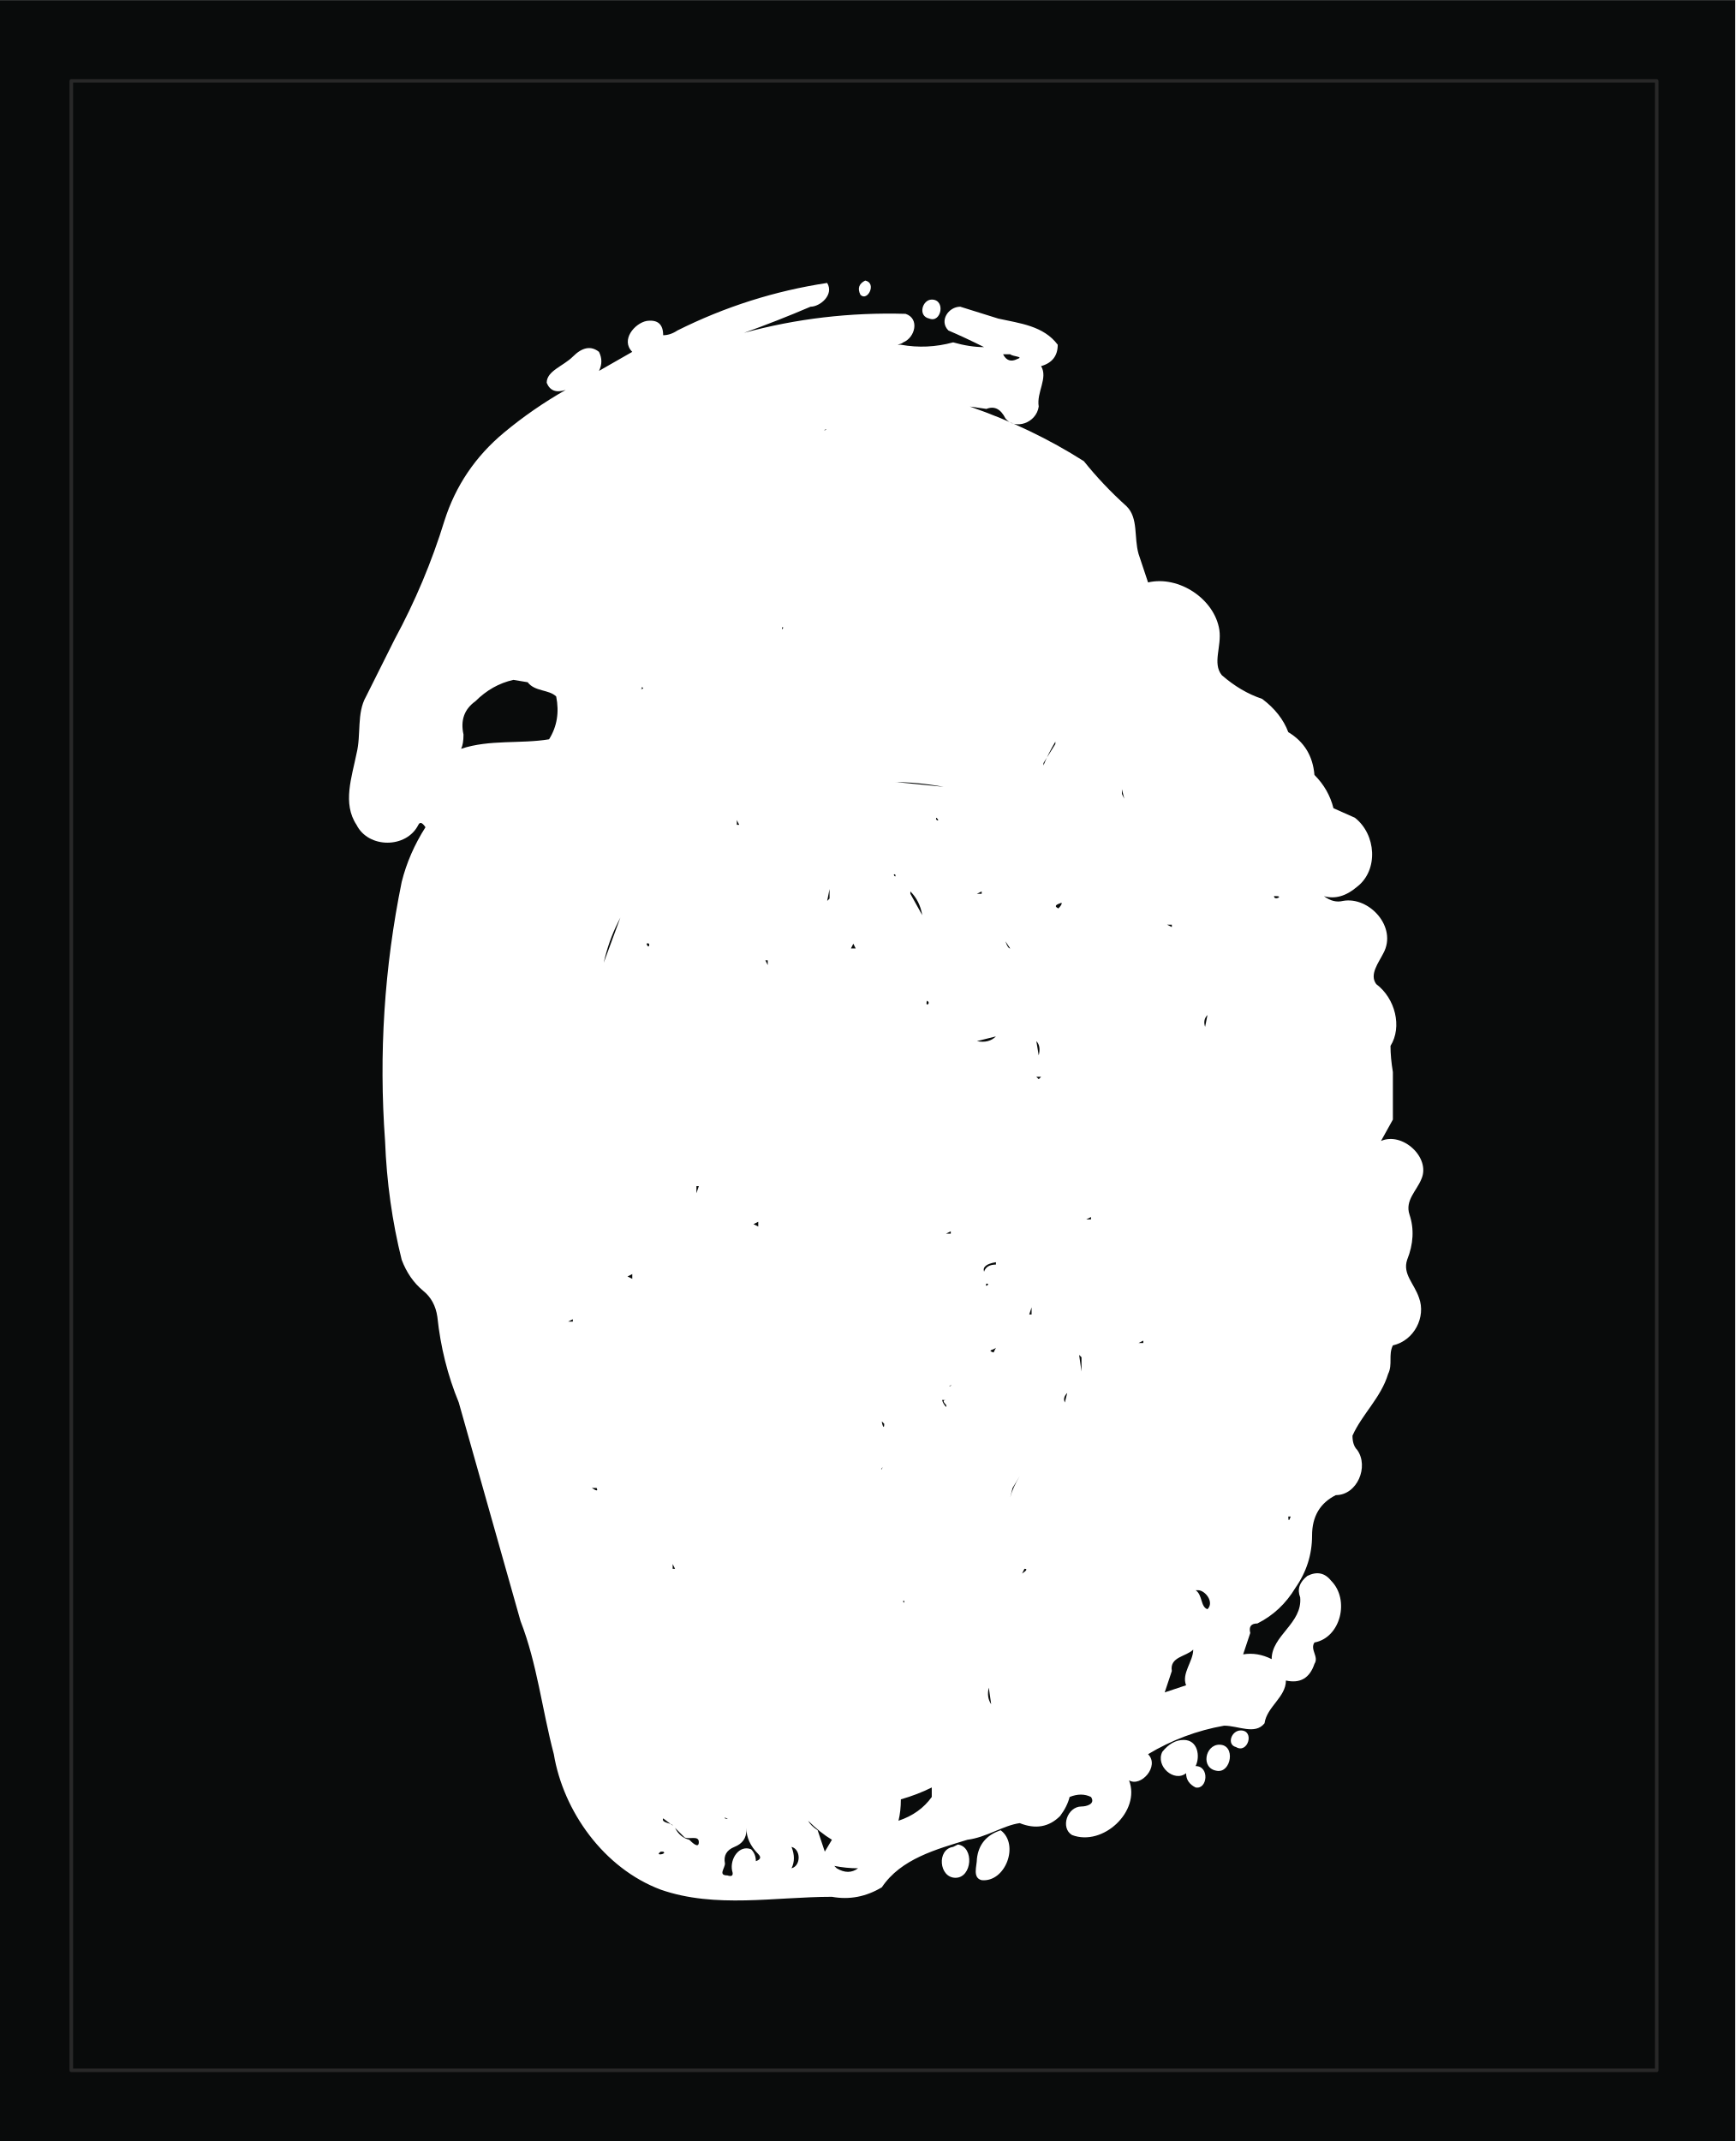
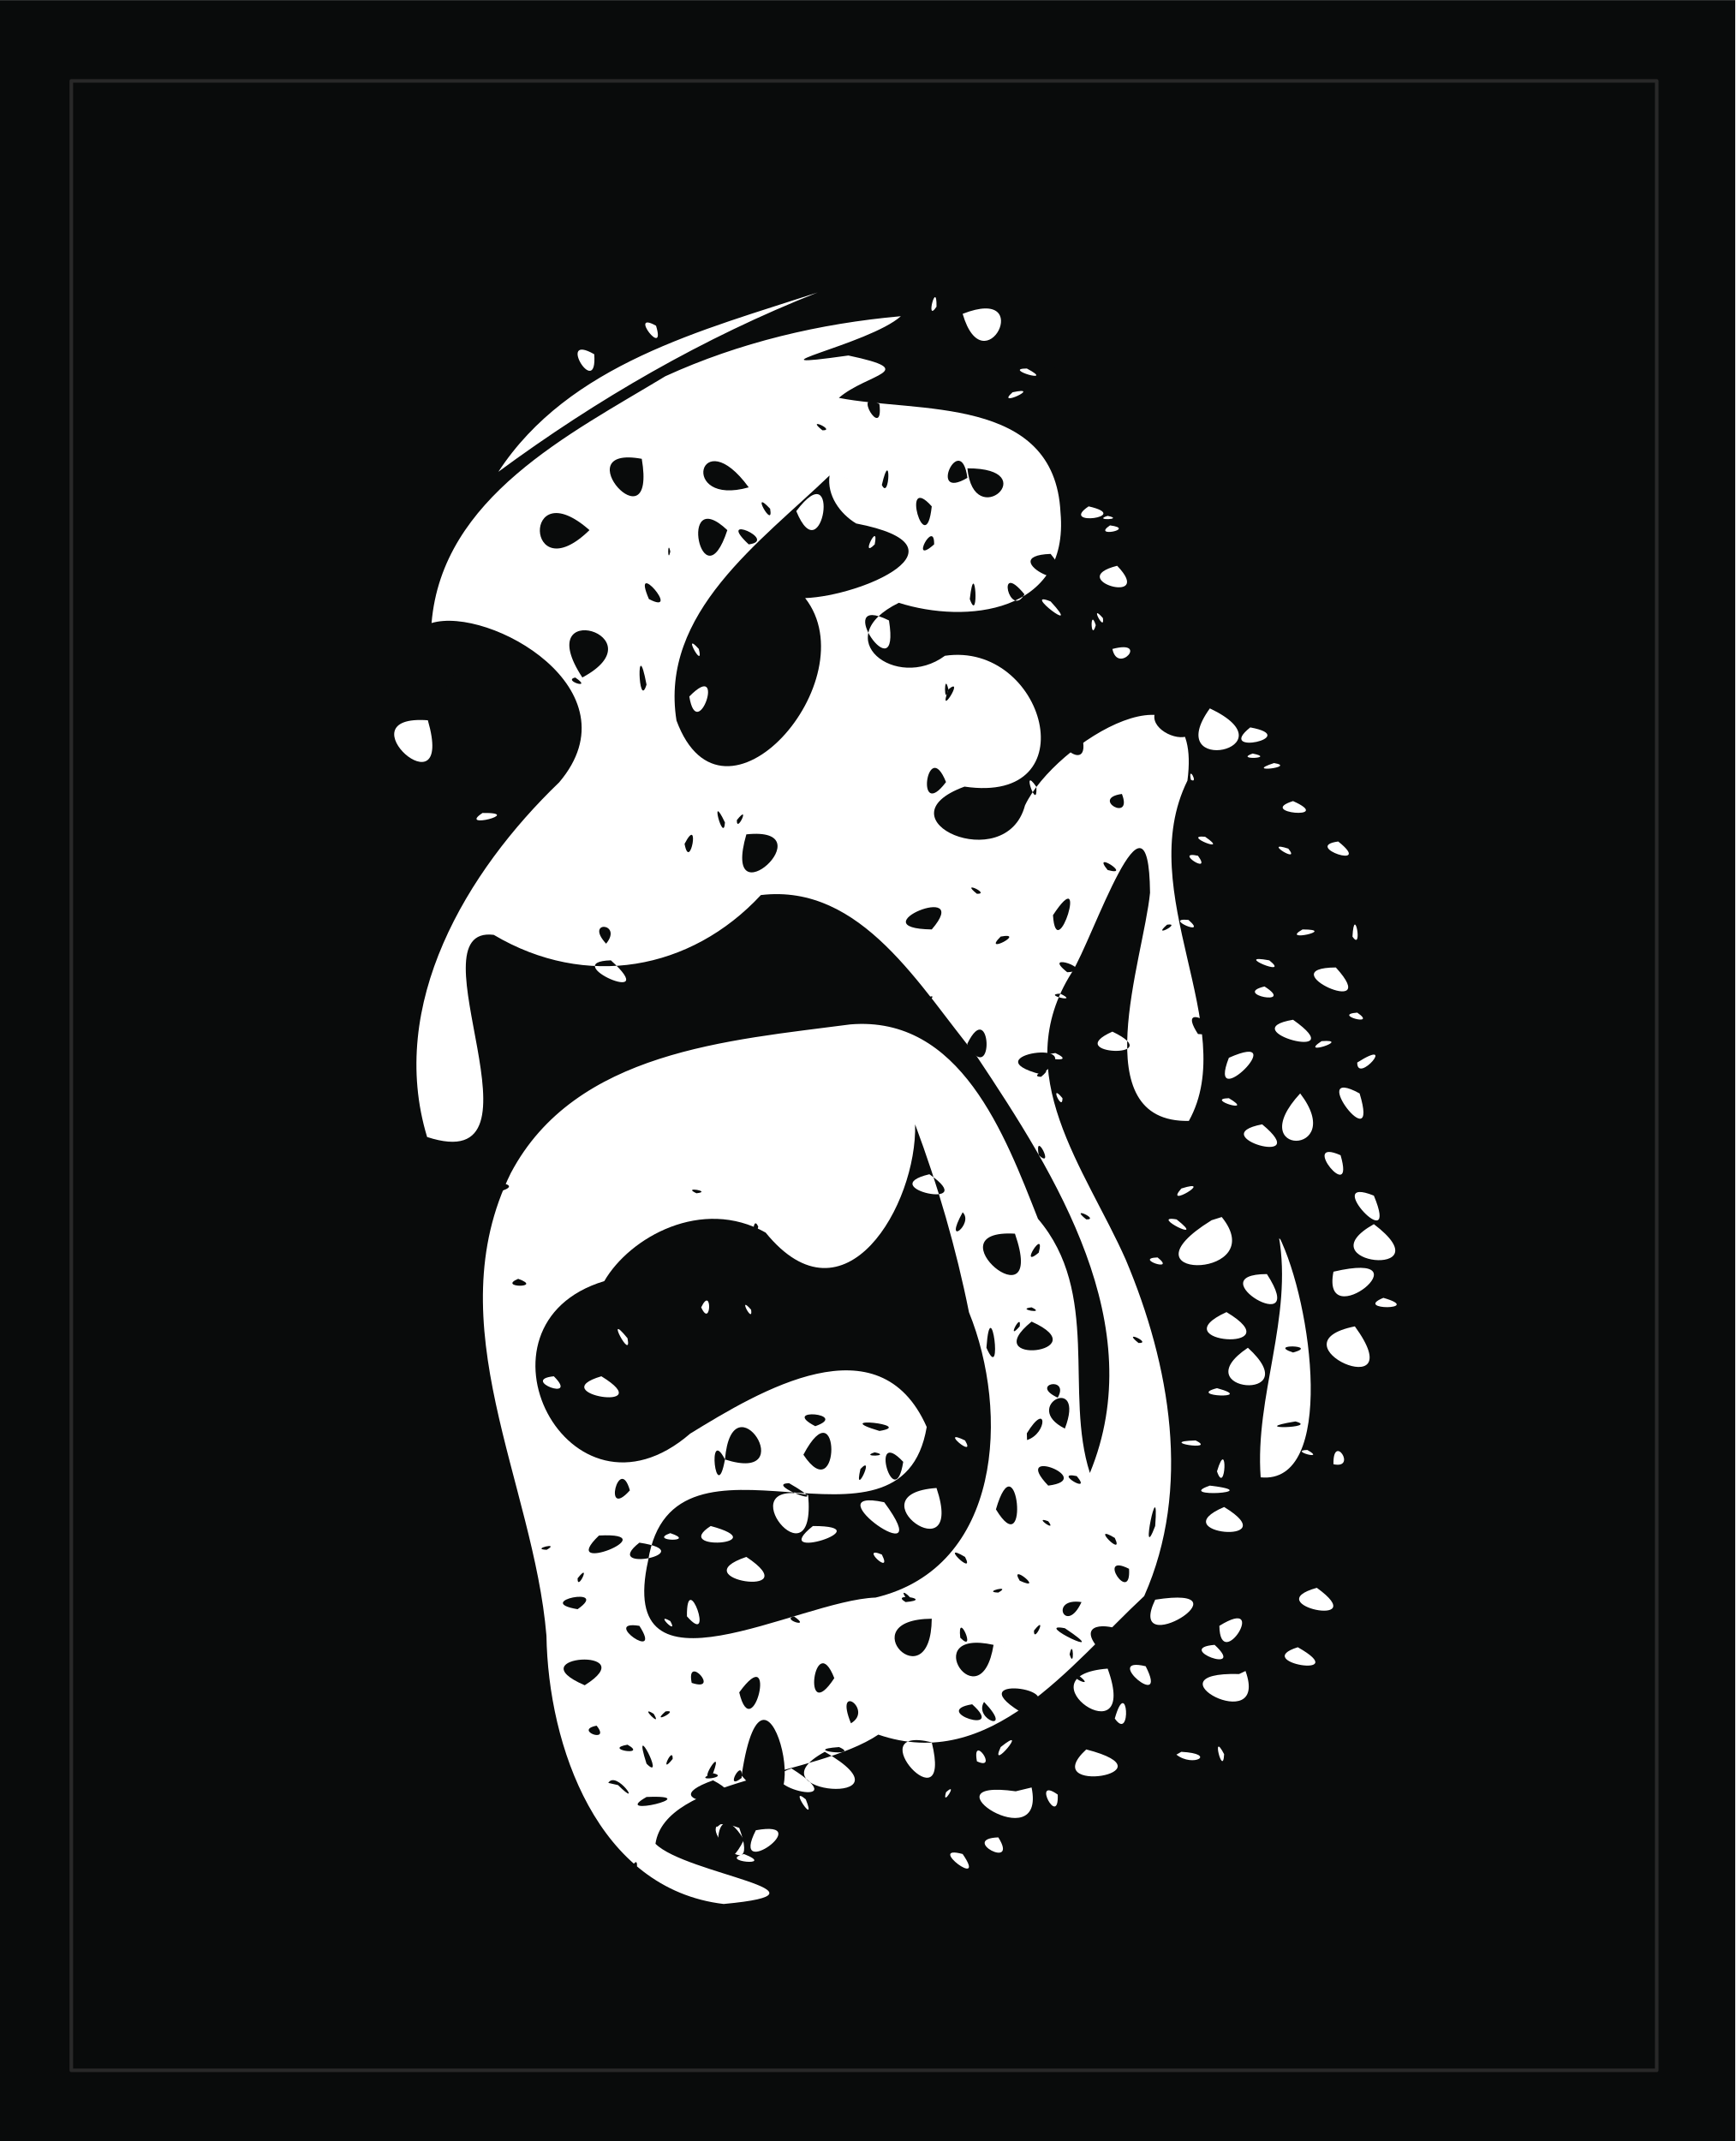
- <svg xmlns="http://www.w3.org/2000/svg" xmlns:ns1="http://taptrix.com/inkpad/svg_extensions" width="973.7" height="1201" viewBox="0 0 730.3 900.7">
-   <defs>
+ <svg xmlns="http://www.w3.org/2000/svg" xmlns:ns1="http://taptrix.com/inkpad/svg_extensions" width="973.7" height="1201" viewBox="0 0 730.3 900.7" version="1.1" id="svg27">
+   <defs id="defs5">
    <clipPath id="a" clipPathUnits="userSpaceOnUse">
-       <path d="M64 155h730v901H64z" style="fill:none;fill-rule:evenodd;stroke:#000;stroke-width:1.5" />
+       <path d="M64 155h730v901H64z" style="fill:none;fill-rule:evenodd;stroke:#000;stroke-width:1.5" id="path2" />
    </clipPath>
  </defs>
-   <g style="display:inline">
-     <path d="M94 70h529v742H94z" style="fill:#fff;fill-opacity:1;fill-rule:evenodd;stroke:#000;stroke-width:1.5;stroke-linejoin:round" transform="translate(4 13)" />
+   <g style="display:inline" id="g9">
+     <path d="M 98,83 C 274.333,83 450.667,83 627,83 627,330.333 627,577.667 627,825 450.667,825 274.333,825 98,825 98,577.667 98,330.333 98,83 Z" style="fill:#ffffff;fill-opacity:1;fill-rule:evenodd;stroke:#000000;stroke-width:1.5;stroke-linejoin:round" id="path7" />
  </g>
-   <g style="display:inline">
-     <g ns1:layerName="Untitled" fill="#393955" clip-path="url(#a)" style="fill:#090b0b;fill-opacity:1" transform="translate(-64 -155)">
-       <path d="M1064-2 616-1H-3q-9 6-6 18l1 1055c15 6 32 1 48 3h1033c3-174 0-348 0-522l-2-550q-1-5-7-5M428 273c5 1 1 9-2 6q-2-4 2-6m-16 1c3 5-3 10-7 10q-14 6-28 11 33-9 68-8c6 2 4 10-1 12-1 1-4 1-1 1q11 2 22-1 7 2 13 2-8-4-15-7c-4-4 0-10 5-10l16 5c9 2 19 3 25 11q0 7-7 9c3 5-2 11-1 17-1 7-10 10-14 5q-3-6-8-4l-7-1q26 9 48 23 8 10 18 19c5 5 3 13 5 20l4 12c13-3 28 7 30 20 1 7-3 14 1 19q8 7 17 10 8 6 11 14 10 6 11 18 6 6 8 14l9 4c9 7 10 22 1 29q-7 6-14 4 4 3 8 2c11-2 23 11 17 22-2 4-6 9-3 13 8 6 11 18 6 26q0 5 1 11v20l-5 9c9-4 21 7 17 16-2 5-7 9-5 15q3 9-1 19c-2 6 3 10 5 16 3 8-2 18-11 20-2 4 0 8-2 12-3 10-11 17-15 26q0 4 2 6c5 7 0 19-9 19q-10 5-10 17t-7 22q-6 10-16 15-4 0-3 4l-3 9q6-1 12 2c0-10 13-15 12-26q-2-5 3-9 6-3 10 2c8 8 4 24-7 26-2 3 2 6 0 9q-3 9-12 7c0 7-8 11-9 18-4 5-11 1-17 1q-17 3-32 12c5 5-3 14-8 11 5 13-11 28-24 23-5-3-2-12 4-12 2 0 6-1 4-4q-4-2-9 0-1 4-4 8-7 7-17 3c-7 1-14 6-22 7-13 4-28 8-36 20q-10 6-21 4c-24 0-49 5-72-3-24-9-41-33-45-57-5-19-7-38-14-56l-26-92q-7-17-9-36-1-7-6-11-6-5-9-13-6-24-7-50-4-55 7-109 3-12 10-23-2-3-3-1c-5 10-21 10-26 0-6-9-2-20 0-30 2-8 0-17 4-24l12-24q13-24 21-50 7-22 25-37 12-10 26-18-6 2-8-3c0-5 7-7 11-11q6-6 11-2 2 4 0 8l14-8c-5-5 1-12 6-13q7-1 7 6 3 0 6-2 30-15 63-20m44 7c6 0 4 10-1 8-5-1-3-8 1-8m30 23q2 4 6 2c3-1-2-1-3-2zm4 122q1 1 0 0m-210 15q-9 2-16 9-7 5-5 14 0 4-1 6c12-4 25-2 37-4q5-8 3-18c-3-3-9-2-12-6zm335 67q1-1 0 0m-27 10 1 2zm27 12c-2 0 2 0 0 0m-15 2c0 2 4 0 1 0zm-32 19q1 1 0 0m56 57q2 1 0 0m-57 216c3 2 2 7 5 8 3-3-1-8-4-8zm-1 25c-3 3-10 3-9 9l-3 9 9-3c-2-5 3-10 3-15m20 34c6 0 3 10-2 7-4-1-2-7 2-7m-24 4c6 0 7 7 5 11 6 0 5 10 0 9q-4-2-4-6c-5 4-13-3-10-9q4-5 9-5m15 2c7 0 5 12-1 11-7-1-5-11 1-11m-43 9q1 2 0 0m-78 9q-6 3-13 5 0 5-1 9 9-3 14-10zm-27 1v1zm-86 12c-1 2 4 2 4 3zm61 1q1 2 4 4l3 9 3-5q-5-3-10-8m-56 3q2 4 6 5c1 1 4 4 4 1s-4-1-6-2zm30 1q0 5-5 7t-4 7c0 2-3 5 1 5q3 1 2-2c-1-5 3-11 8-9q2 2 2 5 3-1 1-3-5-5-5-11zm107 0c8 6 2 22-8 21-4-1-2-6-2-9q1-9 10-12m-92 3q2 1 0 0m74 3c7 1 6 14-1 14s-8-12-1-13zm-70 1q2 5 0 9c4-1 4-8 0-9m-55 2c-3 2 3 1 1 0zm15 5 2 3zm59 2q5 3 9 0-5 0-10-1zm-37 2q1 0 0 0M452 814q1 1 0 0M417 391l-6 1zM380 905q1 0 0 0M315 391v1zM440 851q1 1 0 0M546 808q-1 0 0 0M495 716" style="fill:#090b0b;fill-opacity:1" />
-       <path d="M483 686q-6 1-5 4 1-3 5-3zm-4 9c-1 2 2 0 0 0q-1-2 0 0M541 836c0 1 0-2 0 0m-6 8q0 2 0 0M303 374h1zM345 352l-3 4zM493 776q-3 5-4 9l1-4zM510 535q-3 1-1 2c0 1 3-3 1-2m-5 2-7 2zM504 373l4 3zM554 465q1 2 0 0M258 623l2 3zM312 841q1 0 0 0M454 861q1-1 0 0M378 762q1 0 0 0M508 468l-5 8v1q2-5 5-10zM480 865q-1 4 1 7zM380 510zm7 8q1 2 0 0M416 766q1 1 0 0M324 357l-4 6zM364 378q2 1 0 0M447 531l5 9q-1-6-5-10zM495 858q1 4 0 0-1-2 0 0M500 593l1 6q1-4-1-6M472 660v9zM441 484l20 2q-11-2-21-2zM364 930zM450 349h1zM363 913q0 2 0 0M324 543q-4 8-6 17l7-19zM387 869q0 1 0 0M399 861q1 1 0 0M313 781q3 2 2 0zM318 886q0 2 0 0M280 698v5-6zM503 390q-1 2 0 0M527 541l-1 7zM506 773v5zM473 839l-3 2zM532 821l-3 2zM361 396zM425 879q-1 3 0 0M362 863l-2 1zM572 582q-2 2-1 5zM456 380q2 1 0 0M472 878zM406 745v2zM256 441q1 0 0 0M322 909q-1 0 0 0M363 770q2-1 0 0M479 592l-4 1q5 1 8-2zM435 773c-1 1 1-2 0 0M339 895q1 1 0 0M513 741q-2 2-1 4zM451 368q0 1 0 0M494 680h4zM330 894zM458 499c-1 1 2 2 0 0M338 407q1 0 0 0M510 842q-1 3 0 0M517 780l-1 3zM487 551q1 3 2 3zM273 650l1 7zM518 559l-3 4zM531 805q-1 3 0 0 0 1 0 0M511 754q1 1 0 0M435 753c0 1 1 4 1 1zM381 381q-1 2 0 0M308 828q0 1 0 0M495 815l-1 2q3-2 1-2M505 640zl3-2zM497 760q2-1 0 0M464 738c-2 1 1-1 0 0M386 372q-2 1 0 0M483 722c-1 1-4 1-1 2zM369 902zM354 511q2 1 0 0M334 445c-2 0 2 0 0-1zM533 516q-2 2 0 0M493 877zM418 892q0 1 0 0M321 923q-1 1 0 0M519 828zM473 408q2 1 0 0M329 912q0-1 0 0M307 813v5zM519 732l-1-7 1 1zM413 529v4l-1 1zM461 744c-2-1 2 5 1 2q-2-2 0-2zM419 356zM369 920c3 1-1-1 0 0M508 594zM432 325q2 0 0 0M451 575q1 2 0 0M427 772q2 0 0 0M501 560l1 3M502 563l-1-3M362 902q1 0 0 0M281 584q-4-1 0 0M431 768q1 0 0 0M464 444q0 1 0 0M386 859q1 0 0 0M484 847q2 1 0 0M461 748q2 0 0 0M536 489v-2l1 4zM515 852q2 0 0 0M571 501q1-1 0 0M367 501q1 1 0 0M352 510l-2-2zM452 631l-1-3zM365 901q0 1 0 0M422 554l1-2 1 2zM338 877q-1 1 0 0M287 584q2 0 0 0M294 584zl-1 1M294 585zM382 519l-3-1zM345 387q1 0 0 0M357 657v-3h1zM263 659l-2 1zM383 671l-2-1 2-1zM444 829c1 1 0-2 0 0M328 692l2-1v2zM446 826q1-1 0 0M498 705v3h-1zM393 419c0 2 1-1 0 0M461 445q1 1 0 0M293 805q2 0 0 0M426 773l3 1zM347 813l1 2h-1zM342 816q1 0 0 0M307 821q2 0 0 0M543 720l2-1v1zM303 711l2-1v1zM356 689h1zM491 674l2 1zM462 674l2-1v1zM395 836l2 1zM521 668l2-1v1zM499 843q0-1 0 0M452 631v2zM411 336c-1 0 2-1 0 0M502 608l-1 1-1-1zM388 369l1-2zM274 594v1zM472 872q2-2 0 0M345 876q1-1 0 0M484 329l2 1zM286 584l-2-1zM276 583v1zM296 584l1-2zM450 574h-2zM421 373q1 1 0 0M388 563zM501 560l-2-1zM387 561l-1-2h1zM346 894q1 1 0 0M555 544h2v1zM335 533h2zM536 531h1zM475 531l2-1v1zM384 382l1-2zM374 500l1 2h-1zM514 452h-2zM304 439q1 1 0 0M498 412h-2zM394 432zM393 418zM327 417h1zM350 420h1zM349 422zM393 422zM348 422zM505 414zM328 414zM512 412l1 1zM498 412l1 1zM342 412l1 1zM342 412zM337 408zM252 444v1zM561 447zM340 404zM373 402zM510 450zM514 452l1 1zM328 456h1zM568 468zM546 473zM506 387zM505 387zM373 503l1 1zM375 504h1zM350 508zM379 384v1zM574 509zM356 514v1zM388 515zM383 382zM530 521l-1 1zM448 382zM440 523c1 2 1-1 0 0M357 526zM357 526zM398 526l1 1zM516 381zM512 379l1 1zM510 379l1 1zM335 533v1zM335 536l1-1zM335 537l1 1zM344 539q1 0 0 0M340 540zM370 378zM315 377zM453 550l1-1zM455 551l1-1zM336 552c1 3 2-1 0 0M506 553v1zM426 554l1 1zM429 558zM430 559zM431 560zM388 562zM385 563q1-1 0 0M337 569zM419 372l1 1zM337 571zM583 571l1 1zM448 573zM450 574zM272 575zM451 576v1zM455 577zM454 576c-1 3 2 1 0 0M456 579q2-2 0 0M272 583zM294 584zM275 584v-1zM499 586zM500 586zM490 587zM498 588zM271 590l1 1zM487 590l1 1zM456 369zM505 597zM367 607l1 1zM502 608zM359 613l1-1zM367 614l1-1zM451 628zM453 634l1 1zM421 364h1zM419 363l1 1zM500 641zM458 363zM501 642zM502 643zM502 644zM433 646v1zM420 362h1zM466 650l1-1zM441 651l1 1zM260 652zM437 652zM446 654zM263 659l1 1zM260 660zM372 660l1 1zM272 662zM369 665q2-2 0 0M379 360zM484 676zM259 680zM488 680l1-1zM259 680v1zM455 683zM501 682l1 1zM345 683l1 1zM417 683l1 1zM420 683l1 1zM536 685zM536 685l-1 1zM414 687zM534 687l1 1zM308 688l1 1zM306 689l1 1zM328 692zM332 693zM289 700l1-1zM401 699zM289 701zM291 708l1 1zM308 710zM303 711zM518 711zM416 355h1zM543 717l1-1zM551 737l1-1zM463 743zM509 744zM439 749zM363 750zM439 749zh-1zM510 749l1 1zM438 750l-1 1zM439 750l1 1zM499 758zM438 761zM502 762l1-1zM500 762l1 1zM428 767zM402 768zM428 767v1zM446 769l1-1zM406 770zM444 770l1 1zM430 772l1 1zM416 774v1zM479 781l1-1zM470 352zM472 784zM470 785zM550 797l1 1zM295 807zM294 808q2-1 0 0M295 809zM295 809v1zM311 811zM564 812l1-1zM309 813l1-1zM342 813zM561 815zM542 815l-1 1zM493 821zM493 821l1 1zM416 825zM365 345q1-1 0 0M432 826zM561 827zM513 828zM307 832v1zM479 832l1 1zM399 834l1-1zM461 848zM348 849zM514 851zM504 852l1 1zM552 855q-1-1 0 0M504 855l1 1zM552 855l1 1zM543 859l-1 1zM416 861zM514 861zM415 861zM527 863zM474 865zM506 865l1 1zM342 867l1-1zM312 873l1-1zM339 876zM328 889zM433 891q-1-1 0 0M432 892q-1-1 0 0M431 892v1zM488 321q1 0 0 0M427 897zM427 898q0-1 0 0M481 320q-1 1 0 0M364 904q-1-1 0 0M407 941q0-1 0 0M401 958q1 0 0 0M232 536l1-1zM234 539zM604 818q0-1 0 0M606 793q0 3 1 0zM608 720q0 1 0 0zM616 757zM587 840zM402 297q2 0 0 0M594 881q-1 1 0 0M569 747zM601 677zM600 678zM600 678l-1 1zM613 888q-1 0 0 0M623 714h-2zM626 711l1 1zM632 716l-1 1zM587 491v2zM582 486l1-2zM587 488zM587 491zM458 909q1-1 0 0M506 311c-1 1 2 0 0 0M506 317q1-1 0 0M507 313q0 1 0 0M503 311q0 1 0 0M503 311q1-1 0 0M629 736q0 1 0 0M628 734zM632 733l1 1zM331 576l-2 1zM327 574zM327 575q0 2 0 0M536 603q2 0 0 0M326 601l1 1zM319 605zM525 576zM522 579l1-1zM520 586zM343 311q-1-1 0 0M596 480zM596 480l-1 1zM562 682l1 1zM585 631zM539 891l1 1zM567 559l1 1zM568 562zM331 578q2 2 0 0M508 423l1 1zM499 337q-1-1 0 0M500 336q-1 0 0 0M572 532zM574 523q1 0 0 0M574 524q2 1 0 0M421 803zM373 830zM318 745zM438 643l1 1zM395 779zM364 705l-1 1zM367 706zh-2zM418 379q2-1 0 0" style="fill:#090b0b;fill-opacity:1" />
+   <g style="display:inline" id="g25">
+     <g ns1:layerName="Untitled" fill="#393955" clip-path="url(#a)" style="fill:#090b0b;fill-opacity:1" transform="translate(-64 -155)" id="g21">
+       <path d="M -4,-1 C -14.008,269.268 -4.2,539.738 -8,810.09 -8,896.727 -8,983.363 -8,1070 184.073,1082.532 376.591,1070.197 568.849,1075 736.899,1075 904.95,1075 1073,1075 1077.154,724.914 1071.396,374.817 1072.117,24.725 1036.524,-21.929 973.573,4.887 924.773,0.677 615.196,-3.627 305.587,0.888 -4,-1 Z M 429,276 H 427 Z M 411,277 410,279 Z M 408,278 C 360.06,296.907 315.113,322.935 273.663,353.461 303.403,307.977 359.566,293.884 408,278 Z M 409,278 408,279 Z M 458,284 C 453.07,291.421 458.179,271.997 458,284 Z M 469,287 C 500.305,274.714 478.024,317.896 469,287 Z M 443,288 C 429.704,299.963 373.404,311.226 420.928,304.529 451.957,311.114 428.861,312.064 416.913,322.352 449.792,328.855 507.725,320.965 510.164,370.566 514.025,413.183 470.148,417.538 442.156,408.574 411.909,423.348 440.979,446.045 461.539,430.867 503.493,424.688 522.522,493.676 469.786,485.91 432.641,499.47 487.159,524.108 495.22,493.83 507.607,467.437 570.709,428.744 563.565,483.397 540.416,530.213 586.095,587.11 564.165,626.559 519.884,627.407 545.071,558.738 547.835,530.54 547.289,478.429 523.855,549.949 514.913,564.122 487.878,606.784 520.718,646.724 537.641,684.999 556.237,729.127 565.498,781.198 545.364,826.482 514.038,855.646 480.792,900.983 433.527,884.764 407.144,902.47 343.889,902.984 339.762,930.682 352.496,943.501 420.21,951.197 368.452,956.021 315.425,949.761 294.641,889.507 293.895,843.129 288.517,778.738 247.455,712.182 278.917,648.479 306.055,597.143 370.592,592.682 421.705,585.96 468.06,582.087 486.82,632.514 500.69,667.757 527.241,698.907 511.683,741.026 522.53,774.677 548.144,712.47 508.38,649.6 474.826,599.222 451.356,570.872 426.631,526.459 384.104,531.537 354.653,563.252 310.543,571.285 271.733,548.279 235.984,543.853 298.353,651.207 243.691,633.331 226.791,577.563 260.176,521.668 299.247,484.119 332.375,445.079 269.756,409.846 245.558,417.093 249.981,364.118 303.719,337.575 343.907,313.259 375.089,299.001 408.918,291.032 443,288 Z M 340,292 C 344.425,306.488 327.89,285.244 340,292 Z M 465,304 H 467 Z M 314,304 C 315.446,323.668 297.54,294.536 314,304 Z M 496,310 C 509.007,316.92 485.072,310.037 496,310 Z M 297,316 296,317 Z M 490,320 C 503.315,317.115 482.218,326.892 490,320 Z M 367,332 C 373.075,332 373.526,332 367,332 Z M 522,368 C 541.037,372.357 509.039,376.675 522,368 Z M 530,372 C 537.569,373.562 523.22,374.096 530,372 Z M 531,376 C 542.451,377.538 522.926,381.366 531,376 Z M 534,393 C 550.472,410.138 511.203,398.753 534,393 Z M 495,405 C 488.824,415.738 482.804,390.089 495,405 Z M 506,408 C 520.456,423.654 492.948,402.71 506,408 Z M 560,412 559,414 Z M 528,415 C 528.974,421.541 521.944,408.059 528,415 Z M 438,416 C 443.116,447.873 413.091,403.585 438,416 Z M 525,418 C 522.882,425.529 522.487,410.064 525,418 Z M 532,428 C 547.685,423.851 534.257,438.953 532,428 Z M 573,453 C 608.831,469.997 552.025,482.125 573,453 Z M 244,458 C 255.81,498.804 206.91,455.261 244,458 Z M 590,461 C 612.192,465.104 574.729,473.141 590,461 Z M 591,472 C 601.238,474.018 582.903,474.81 591,472 Z M 600,476 C 610.062,477.656 586.48,480.386 600,476 Z M 565,483 C 563.729,476.334 568.434,485.128 565,483 Z M 500,486 C 500.688,497.317 493.244,476.136 500,486 Z M 608,492 C 625.968,500.047 592.146,496.969 608,492 Z M 267,497 C 285.07,496.728 256.102,504.167 267,497 Z M 571,507 C 582.265,514.747 560.629,506.061 571,507 Z M 627,509 C 642.494,521.332 611.471,511.086 627,509 Z M 606,512 C 611.733,519.001 594.463,508.249 606,512 Z M 568,515 C 574.305,523.634 557.4,512.692 568,515 Z M 564,542 C 572.763,549.589 552.781,540.91 564,542 Z M 612,546 C 627.233,546.035 602.024,551.625 612,546 Z M 633,549 C 633.769,534.787 637.506,555.791 633,549 Z M 321,559 C 343.492,579.389 297.965,559.638 321,559 Z M 598,559 C 607.72,566.762 581.69,555.959 598,559 Z M 626,562 C 646.605,584.554 597.29,562.168 626,562 Z M 583,567 582,568 Z M 596,570 C 609.45,578.547 582.099,573.282 596,570 Z M 510,573 C 518.892,577.314 502.078,573.404 510,573 Z M 635,581 C 644.013,587.145 624.084,581.812 635,581 Z M 608,584 C 634.248,602.545 581.575,588.441 608,584 Z M 273,585 H 275 Z M 532,589 C 556.318,600.674 509.774,598.859 532,589 Z M 620,593 C 633.197,592.027 609.827,599.645 620,593 Z M 508,598 C 518.939,603.149 495.973,599.557 508,598 Z M 581,600 C 608.501,587.775 571.21,624.987 581,600 Z M 635,602 C 652.297,591.045 634.902,611.314 635,602 Z M 510,606 509,607 Z M 509,610 V 612 Z M 611,615 C 631.248,641.481 586.375,641.629 611,615 Z M 636,615 C 644.932,644.325 612.859,602.302 636,615 Z M 511,617 C 511.054,623.18 505.116,609.885 511,617 Z M 581,617 C 592.678,623.941 570.419,617.286 581,617 Z M 573,628 574.665,626.386 V 626.386 L 574.669,626.383 573.003,627.997 V 627.997 Z M 595,628 C 617.681,646.707 569.501,632.868 595,628 Z M 628,641 C 634.38,662.901 610.038,633.055 628,641 Z M 561,655 C 575.78,650.322 553.183,663.885 561,655 Z M 642,658 C 653.467,685.569 619.137,648.749 642,658 Z M 578,667 C 598.75,692.632 536.48,693.997 569.982,670.789 L 573.73,668.343 Z M 559,668 C 572.743,678.832 546.794,665.859 559,668 Z M 642,670 C 672.831,693.374 612.101,686.764 642,670 Z M 602,675 C 616.174,703.355 626.187,779.735 594.379,776.515 591.85,742.336 608.048,709.191 602,675 Z M 551,684 C 559.294,690.577 540.626,684.343 551,684 Z M 625,690 C 665.841,680.394 619.617,717.528 625,690 Z M 597,691 C 615.435,719.467 567.128,691.009 597,691 Z M 646,701 C 663.648,706.083 632.837,706.364 646,701 Z M 580,707 C 608.902,724.313 551.305,720.058 580,707 Z M 634,713 C 659.12,747.461 597.589,720.342 634,713 Z M 589,722 C 614.69,745.36 561.33,740.571 589,722 Z M 576,739 C 593.232,743.668 562.506,742.517 576,739 Z M 564,746 563,747 Z M 565,749 563,750 Z M 609,753 C 619.588,755.784 587.194,756.573 609,753 Z M 567,761 C 576.709,765.694 549.749,761.458 567,761 Z M 614,765 C 622.447,769.708 605.821,765.232 614,765 Z M 625,771 C 624.728,757.493 635.187,773.22 625,771 Z M 576,774 C 580.673,758.47 579.68,784.946 576,774 Z M 573,780 C 597.883,782.935 557.513,785.285 573,780 Z M 579,789 C 606.088,805.443 552.421,800.344 579,789 Z M 505,795 C 509.088,800.287 498.097,792.383 505,795 Z M 618,823 C 642.36,840.582 592.587,830.042 618,823 Z M 550,828 C 591.799,821.388 537.088,854.945 550,828 Z M 577,839 C 598.37,825.757 577.314,859.584 577,839 Z M 554,845 553,847 Z M 575,847 C 588.973,859.924 557.523,848.419 575,847 Z M 610,848 C 634.116,861.638 589.671,854.333 610,848 Z M 546,856 C 556.091,875.774 527.006,851.436 546,856 Z M 530,857 C 544.149,895.895 491.643,859.916 530,857 Z M 588,858 C 598.397,886.731 544.954,858.184 585.314,859.269 L 587.411,858.278 Z M 533,878 C 538.354,859.2 540.242,888.313 533,878 Z M 456,888 C 465.136,925.158 424.215,880.195 456,888 Z M 485,890 C 497.977,879.533 479.699,901.52 485,890 Z M 521,891 C 559.402,900.873 499.774,910.591 521,891 Z M 561,892 C 576.289,892.829 565.97,898.731 558.921,893.184 Z M 411,892 C 451.746,915.461 378.057,909.967 411,892 Z M 579,893 C 578.529,903.261 573.376,882.139 579,893 Z M 475,896 C 472.79,883.849 484.359,900.342 475,896 Z M 545,896 C 538.459,898.455 533.877,900.174 545,896 Z M 397,899 C 426.686,917.777 376.035,905.486 397,899 Z M 568,902 566,903 Z M 498,907 C 504.314,937.744 450.949,902.886 491.329,908.613 493.553,908.075 495.776,907.538 498,907 Z M 462,909 C 467.513,903.942 459.975,915.971 462,909 Z M 509,910 C 509.587,924.54 497.729,901.905 509,910 Z M 336,911 C 362.145,909.916 320.001,920.05 336,911 Z M 403,912 C 407.996,924.496 395.187,905.389 403,912 Z M 375,924 C 386.083,954.187 347.931,914.266 375,924 Z M 382,925 C 408.22,920.259 370.482,947.529 382,925 Z M 484,928 C 492.928,942.185 467.407,928.599 484,928 Z M 377,935 C 391.041,940.552 365.566,938.036 377,935 Z M 469,935 C 479.821,950.765 453.001,930.632 469,935 Z" style="fill:#090b0b;fill-opacity:1" id="path11" />
+       <path d="M 449,628 C 449.887,661.676 419.461,714.506 386.112,673.546 359.347,658.487 328.945,675.463 318.235,693.951 257.612,712.251 303.101,802.467 354.386,758.113 383.678,740.124 433.86,709.958 453.881,755.334 443.318,818.196 347.107,746.687 336.686,811.486 322.829,873.697 399.865,828.227 432.346,827.105 485.536,814.423 488.725,749.09 471.663,707.08 466.261,680.165 458.588,653.718 449,628 Z M 448,637 H 447.5 Z M 455,649 C 477.572,664.709 430.938,654.743 455,649 Z M 357,704 355.587,705.831 Z M 359,705 C 363.662,695.234 363.246,714.322 359,705 Z M 380,706 C 380.974,712.541 373.944,699.059 380,706 Z M 376,706 377,707 Z M 331,718 329.587,719.831 Z M 328,718 C 330.127,728.65 317.727,705.334 328,718 Z M 297,734 C 308.038,745.011 282.491,735.499 297,734 Z M 317,734 C 342.319,749.527 291.996,741.372 317,734 Z M 476,755 474,756 Z M 477,758 475.587,759.831 Z M 470,761 C 475.007,769.377 458.385,755.353 470,761 Z M 472,764 470.587,765.831 Z M 396,779 C 417.913,791.61 384.478,779.104 396,779 Z M 458,781 C 470.502,818.327 422.051,783.5 458,781 Z M 404,784 C 407.593,823.74 369.089,776.266 404,784 Z M 439,786 H 438.5 Z M 436,787 C 460.224,819.749 404.334,780.174 436,787 Z M 406,797 C 436.318,796.972 386.194,812.828 406,797 Z M 363,797 C 390.878,804.508 345.957,807.938 363,797 Z M 346,800 C 357.733,803.91 336.279,803.436 346,800 Z M 316,801 C 345.696,799.458 297.654,818.536 316,801 Z M 333,804 C 360.288,808.169 316.136,817.206 333,804 Z M 435,809 C 439.861,818.619 425.141,804.871 435,809 Z M 470,810 C 474.615,818.859 458.37,803.056 470,810 Z M 378,810 C 404.821,827.825 349.962,819.417 378,810 Z M 418,825 H 420 Z M 353,835 C 352.787,814.034 365.084,848.751 353,835 Z M 346,837 C 349.757,843.721 338.871,832.878 346,837 Z M 362,837 363,838 Z M 333,839 C 343.292,855.006 316.42,836.331 333,839 Z M 349,842 H 348.5 Z M 413,355 C 384.263,382.717 341.377,412.726 348.604,458.107 368.257,511.244 429.542,440.901 402.738,406.594 426.615,405.711 474.31,384.909 424.174,375.195 417.369,371.072 411.831,363.369 413,355 Z M 399,370 C 418.113,344.609 410.065,397.012 399,370 Z M 432,384 C 425.504,390.62 434.014,373.524 432,384 Z M 358,428 C 360.419,437.705 350.503,419.614 358,428 Z M 354,448 C 369.92,431.701 357.355,468.635 354,448 Z M 363,485 361.587,486.831 Z M 367,496 368,497 Z M 376,902 C 386.316,832.993 411.097,942.387 376,902 Z M 309,440 C 286.676,405.966 342.029,422.253 309,440 Z" style="fill:#090b0b;fill-opacity:1" id="path13" />
+       <path d="M 456,836 C 455.628,871.326 421.012,836.263 456,836 Z M 550,797 C 543.079,815.308 551.879,772.328 550,797 Z M 498,711 C 526.735,723.869 474.445,730.041 498,711 Z M 493,713 C 493.974,706.459 486.944,719.941 493,713 Z M 491,674 C 504.914,714.21 454.721,671.881 491,674 Z M 533,855 C 498.857,826.928 564.86,842.231 533,855 Z M 312,378 C 284.956,404.389 283.372,352.713 312,378 Z M 379,360 C 349.28,368.429 358.15,331.445 379,360 Z M 483,790 C 491.946,759.347 497.527,813.961 483,790 Z M 507,540 C 522.528,516.427 508.42,562.193 507,540 Z M 507,540 508,538 Z M 471,352 C 473.616,379.498 503.706,351.907 471,352 Z M 561,447 C 583.577,480.924 526.534,459.029 561,447 Z M 260,661 C 236.552,638.222 282.875,638.861 260,661 Z M 310,864 C 280.675,851.368 335.642,847.881 310,864 Z" style="fill:#090b0b;fill-opacity:1" id="path15" />
+       <path d="M 482,847 C 476.664,880.14 449.291,839.757 482,847 Z M 369,769 C 372.013,733.692 401.683,779.517 369,769 Z M 519,464 C 524.562,484.323 499.365,462.231 519,464 Z M 478,871 C 473.319,878.454 491.063,884.649 478,871 Z M 378,506 C 367.065,543.748 412.381,502.36 378,506 Z M 383,515 H 382.5 Z M 402,767 C 417.648,737.452 417.705,790.612 402,767 Z M 334,348 C 340.465,386.324 300.699,341.875 334,348 Z M 370,378 C 359.459,410.246 348.676,357.812 370,378 Z M 439,357 C 444.245,360.425 446.342,361.794 439,357 Z M 456,546 C 424.193,545.57 474.013,525.133 456,546 Z M 456,546 V 547 Z M 493,875 C 466.577,858.542 520.34,866.183 493,875 Z M 502,607 C 471.525,599.079 524.991,590.991 502,607 Z M 469,665 C 473.942,669.771 460.517,680.372 469,665 Z M 462,484 C 448.844,501.469 454.083,464.192 462,484 Z M 377,929 C 363.539,955.919 361.599,903.848 377,929 Z M 471,356 C 453.874,366.117 468.223,335.594 471,356 Z M 364,904 C 333.992,914.667 388.276,916.69 364,904 Z M 359,915 H 358.5 Z M 319,552 C 309.72,541.95 326.286,543.145 319,552 Z M 375,867 C 391.593,844.136 380.682,890.718 375,867 Z M 415,861 C 401.12,882.205 406.583,839.458 415,861 Z M 329,782 C 317.377,794.979 324.517,766.304 329,782 Z M 315,881 C 321.298,888.806 305.012,882.926 315,881 Z M 282,693 C 293.024,696.92 272.91,696.82 282,693 Z M 506,388 C 523.699,409.529 480.138,388.958 506,388 Z M 524,541 525.832,540.639 Z M 505,780 C 488.682,762.942 525.882,777.356 505,780 Z M 468,844 C 466.596,831.515 475.239,851.31 468,844 Z M 539,815 C 539.992,830.677 524.8,807.833 539,815 Z M 364,396 C 366.334,400.953 368.149,404.803 364,396 Z M 422,880 C 414.772,862.239 431.628,874.34 422,880 Z M 355,863 C 352.495,850.334 367.506,867.135 355,863 Z M 568,590 C 557,573.101 586.304,591.849 568,590 Z M 457,384 C 446.327,393.44 457.213,372.74 457,384 Z M 473,872 C 487.98,885.464 454.887,874.974 473,872 Z M 407,755 C 391.686,747.05 421.809,749.768 407,755 Z M 252,444 C 251.754,424.777 261.869,455.871 252,444 Z M 324,906 C 334.802,916.692 323.397,899.454 319.908,905.077 Z M 369,769 C 365.265,789.623 361.348,754.109 369,769 Z M 471,594 C 480.839,574.068 482.627,612.75 471,595 M 444,770 C 440.372,792.926 429.256,754.268 444,770 Z M 336,897 C 329.377,876.251 344.439,905.482 336,897 Z M 509,743 C 496.748,737.309 514.226,733.691 509,743 Z M 456,368 C 453.463,391.764 442.572,352.926 456,368 Z M 501,682 C 492.186,689.373 504.002,670.841 501,682 Z M 328,889 C 336.92,894.039 317.137,890.916 328,889 Z M 459,499 C 466.722,488.06 461.612,511.512 459,499 Z M 337,407 C 329.208,388.838 351.274,414.447 337,407 Z M 512,840 C 533.799,854.509 497.438,837.161 512,840 Z M 517,776 C 523.99,784.338 506.557,773.768 517,776 Z M 485,549 C 496.269,546.961 476.817,557.075 485,549 Z M 275,656 C 262.82,650.689 286.211,652.562 275,656 Z M 513,564 C 501.258,554.748 525.973,563.393 513,564 Z M 533,802 C 537.317,810.99 522.005,795.382 533,802 Z M 512,756 C 493.273,746.64 521.029,732.43 512,756 Z M 434,757 C 411.963,750.479 449.664,754.452 434,757 Z M 379,384 C 364.616,370.565 391.769,382.375 379,384 Z M 307,832 C 287.626,828.755 321.256,822.05 307,832 Z M 493,820 C 488.082,811.868 504.116,825.044 493,820 Z M 501,641 C 499.026,629.591 508.007,647.207 501,641 Z M 496,758 C 504.58,743.96 504.877,757.956 496.087,760.831 Z M 496,758 497,759 Z M 463,742 C 451.257,740.906 472.539,736.814 463,742 Z M 388,369 C 389.706,378.479 379.134,359.521 388,369 Z M 479,722 C 480.784,696.739 486.213,738.403 479,722 Z M 376,903 C 368.189,909.092 376.953,893.364 376,903 Z M 352,510 C 358.702,497.049 354.308,522.294 352,510 Z M 336,443 C 332.478,454.637 331.708,420.339 336,443 Z M 530,521 C 522.765,512.22 540.917,524.009 530,521 Z M 494,876 C 509.337,883.016 480.794,877.131 494,876 Z M 417,890 C 426.915,894.374 399.826,891.217 417,890 Z M 320,928 320.227,922.368 Z M 519,829 C 512.421,843.27 505.058,826.915 519,829 Z M 472,407 C 474.208,387.736 476.074,418.559 472,407 Z M 330,914 328.717,912.095 Z M 307,819 C 308.641,812.989 309.316,810.517 307,819 Z M 519,732 518.394,726.397 Z M 413,529 C 412.242,535.028 412.185,535.475 413,529 Z M 462,745 C 470.9,735.979 468.162,752.593 462,745 Z M 417,355 C 422.701,357.099 423.124,357.255 417,355 Z M 367,919 C 375.531,913.483 360.539,931.552 367,919 Z M 509,592 C 519.163,596.347 498.482,593.105 509,592 Z M 434,325 C 435.82,341.182 421.883,317.692 434,325 Z M 454,577 C 444.295,579.419 462.386,569.503 454,577 Z M 426,773 C 432.51,766.1 422.929,786.206 426,773 Z M 501,560 501.733,562.2 502,563 M 502,563 501.267,560.8 501,560 M 364,901 C 356.658,907.107 368.91,887.591 364,901 Z M 279,583 C 285.03,585.303 283.738,584.809 279,583 Z M 432,766 C 439.569,767.562 425.22,768.096 432,766 Z M 463,445 C 470.342,438.893 458.09,458.409 463,445 Z M 384,857 385.764,858.506 385.767,858.509 384.003,857.003 Z M 482,847 C 488.454,847.83 486.903,847.63 482,847 Z" style="fill:#090b0b;fill-opacity:1" id="path17" />
+       <path d="M 462,748 C 474.726,740.34 457.107,757.517 462,748 Z M 536,489 C 540.826,501.376 522.449,490.867 536,489 Z M 514,851 C 515.562,843.431 516.096,857.78 514,851 Z M 570,501 C 576.663,496.811 565.677,510.252 570,501 Z M 369,501 C 368.427,510.528 362.169,486.655 369,501 Z M 352,510 350.36,508.36 V 508.36 L 350.357,508.357 351.997,509.997 V 509.997 Z M 452,631 451.267,628.8 451.265,628.796 451.999,630.996 Z M 435,359 C 438.902,342.226 438.41,366.037 435,359 Z M 364,901 C 371.771,902.79 353.671,904.902 364,901 Z M 422,554 C 409.722,551.562 428.304,551.018 422,554 Z M 382,883 383,885 Z M 339,876 C 343.213,882.824 332.176,871.787 339,876 Z M 286,584 C 287.899,575.749 287.899,592.251 286,584 Z M 294,584 293,585 M 382,519 379.8,518.267 379.796,518.265 381.996,518.999 Z M 346,387 C 344.832,392.599 344.832,381.401 346,387 Z M 357,657 C 350.44,653.967 364.143,656.239 357,657 Z M 263,659 261,660 Z M 383,671 C 380.562,683.278 380.018,664.696 383,671 Z M 445,829 C 437.889,824.801 457.399,827.887 445,829 Z M 328,692 C 329.899,683.749 329.899,700.251 328,692 Z M 445,827 C 441.285,821.534 450.98,829.806 445,827 Z M 498,705 C 504.56,708.033 490.857,705.761 498,705 Z M 484,825 C 476.777,824.791 490.155,821.542 484,825 Z M 393,418 C 399.03,410.435 392.83,424.005 393,418 Z M 463,445 C 461.101,453.251 461.101,436.749 463,445 Z M 294,807 C 286.777,806.791 300.155,803.542 294,807 Z M 426,773 428.2,773.733 428.204,773.735 426.004,773.001 Z M 347,813 C 353.03,805.435 346.83,819.005 347,813 Z M 341,816 C 333.435,809.97 347.005,816.17 341,816 Z M 307,819 C 313.03,811.435 306.83,825.005 307,819 Z M 543,720 C 535.435,713.97 549.005,720.17 543,720 Z M 303,711 C 295.435,704.97 309.005,711.17 303,711 Z M 356,689 H 357 Z M 491,674 493,675 Z M 462,674 C 454.435,667.97 468.005,674.17 462,674 Z M 398,835 C 405.936,840.395 392.437,836.306 398,835 Z M 395,836 397,837 Z M 521,668 C 513.435,661.97 527.005,668.17 521,668 Z M 499,841 C 505.03,833.435 498.83,847.005 499,841 Z M 452,631 V 633 Z M 410,336 C 402.435,329.97 416.005,336.17 410,336 Z M 502,608 C 495.82,608.054 509.115,602.116 502,608 Z M 518,860 C 525.565,866.03 511.995,859.83 518,860 Z M 388,369 389,367 Z M 274,594 V 595 Z M 472,872 473,870 Z M 344,875 C 350.541,874.026 337.059,881.056 344,875 Z M 484,329 486,330 Z M 286,584 284,583 Z M 276,583 V 584 Z M 296,584 297,582 Z M 450,574 H 448 Z M 421,373 H 422 Z M 501,560 499,559 Z M 387,561 C 380.97,568.565 387.17,554.995 387,561 Z M 347,895 C 340.97,902.565 347.17,888.995 347,895 Z M 555,544 C 561.541,543.026 548.059,550.056 555,544 Z M 335,533 H 337 Z M 536,531 H 537 Z M 475,531 C 467.435,524.97 481.005,531.17 475,531 Z M 384,382 385,380 Z M 332,940 C 325.97,947.565 332.17,933.995 332,940 Z M 374,500 C 380.03,492.435 373.83,506.005 374,500 Z M 514,452 H 512 Z M 306,440 C 313.936,445.395 300.437,441.306 306,440 Z M 498,412 H 496 Z M 327,417 H 328 Z M 350,420 H 351 Z M 512,412 513,413 Z M 498,412 499,413 Z M 342,412 343,413 Z M 252,444 V 445 Z M 514,452 515,453 Z M 328,456 H 329 Z M 373,503 374,504 Z M 375,504 H 376 Z M 379,384 V 385 Z M 356,514 V 515 Z M 530,521 529,522 Z M 398,526 399,527 Z M 512,379 513,380 Z M 510,379 511,380 Z M 335,533 V 534 Z M 335,536 336,535 Z M 335,537 336,538 Z M 453,550 454,549 Z M 455,551 456,550 Z M 506,553 V 554 Z M 426,554 427,555 Z M 419,372 420,373 Z M 583,571 584,572 Z M 451,576 V 577 Z M 275,584 V 583 Z M 271,590 272,591 Z M 487,590 488,591 Z M 367,607 368,608 Z M 359,613 360,612 Z M 367,614 368,613 Z M 453,634 454,635 Z M 421,364 H 422 Z M 419,363 420,364 Z M 433,646 V 647 Z M 420,362 H 421 Z M 466,650 467,649 Z M 441,651 442,652 Z M 263,659 264,660 Z M 372,660 373,661 Z M 488,680 489,679 Z M 259,680 V 681 Z M 501,682 502,683 Z M 345,683 346,684 Z M 417,683 418,684 Z M 420,683 421,684 Z M 536,685 535,686 Z M 534,687 535,688 Z M 308,688 309,689 Z M 306,689 307,690 Z M 289,700 290,699 Z M 291,708 292,709 Z M 416,355 H 417 Z M 543,717 544,716 Z M 551,737 552,736 Z M 439,749 H 438 Z M 510,749 511,750 Z M 438,750 437,751 Z M 439,750 440,751 Z M 502,762 503,761 Z M 500,762 501,763 Z M 428,767 V 768 Z M 446,769 447,768 Z M 444,770 445,771 Z M 430,772 431,773 Z M 416,774 V 775 Z M 479,781 480,780 Z M 550,797 551,798 Z M 295,809 V 810 Z M 564,812 565,811 Z M 309,813 310,812 Z M 542,815 541,816 Z M 493,821 494,822 Z M 307,832 V 833 Z M 479,832 480,833 Z M 399,834 400,833 Z M 504,852 505,853 Z M 551,854 552,855 Z M 504,855 505,856 Z M 552,855 553,856 Z M 543,859 542,860 Z M 506,865 507,866 Z M 342,867 343,866 Z M 312,873 313,872 Z M 433,890 432,891 Z M 431,892 V 893 Z M 348,894 349,893 Z M 481,320 V 321 Z M 363,903 364,904 Z M 407,940 V 941 Z M 232,536 233,535 Z M 601,822 C 590.191,810.034 609.207,814.927 601,822 Z M 607,787 C 616.53,792.678 596.245,788.1 607,787 Z M 608,724 C 596.679,720.279 619.368,720.921 608,724 Z M 598,874 C 609.682,900.99 573.613,866.655 598,874 Z M 602,676 C 581.664,655.63 615.659,681.345 602,676 Z M 600,678 599,679 Z M 623,714 H 621 Z M 626,711 627,712 Z M 632,716 631,717 Z M 587,491 V 493 Z M 582,486 583,484 Z M 508,311 C 504.924,317.799 507.189,302.847 508,311 Z M 628,737 C 620.435,730.97 634.005,737.17 628,737 Z M 632,733 633,734 Z M 331,576 329,577 Z M 326,601 327,602 Z M 522,579 523,578 Z M 527,391 528,392 Z M 596,480 595,481 Z M 562,682 563,683 Z M 539,891 540,892 Z M 567,559 568,560 Z M 538,420 H 537 Z M 508,423 509,424 Z M 499,336 H 498 Z M 499,337 V 338 Z M 438,643 439,644 Z M 364,705 363,706 Z M 367,706 H 365 Z M 418,378 C 414.937,381.117 418.616,371.5 418,378 Z" style="fill:#090b0b;fill-opacity:1" id="path19" />
    </g>
-     <path d="M26 21h667v837H26z" style="fill:none;fill-rule:evenodd;stroke:#282828;stroke-width:1.5;stroke-linejoin:round;stroke-miterlimit:4;stroke-dasharray:none;stroke-opacity:1;fill-opacity:1" transform="translate(4 13)" />
+     <path d="M 30,34 C 252.333,34 474.667,34 697,34 697,313 697,592 697,871 474.667,871 252.333,871 30,871 30,592 30,313 30,34 Z" style="fill:none;fill-opacity:1;fill-rule:evenodd;stroke:#282828;stroke-width:1.5;stroke-linejoin:round;stroke-miterlimit:4;stroke-dasharray:none;stroke-opacity:1" id="path23" />
  </g>
</svg>
